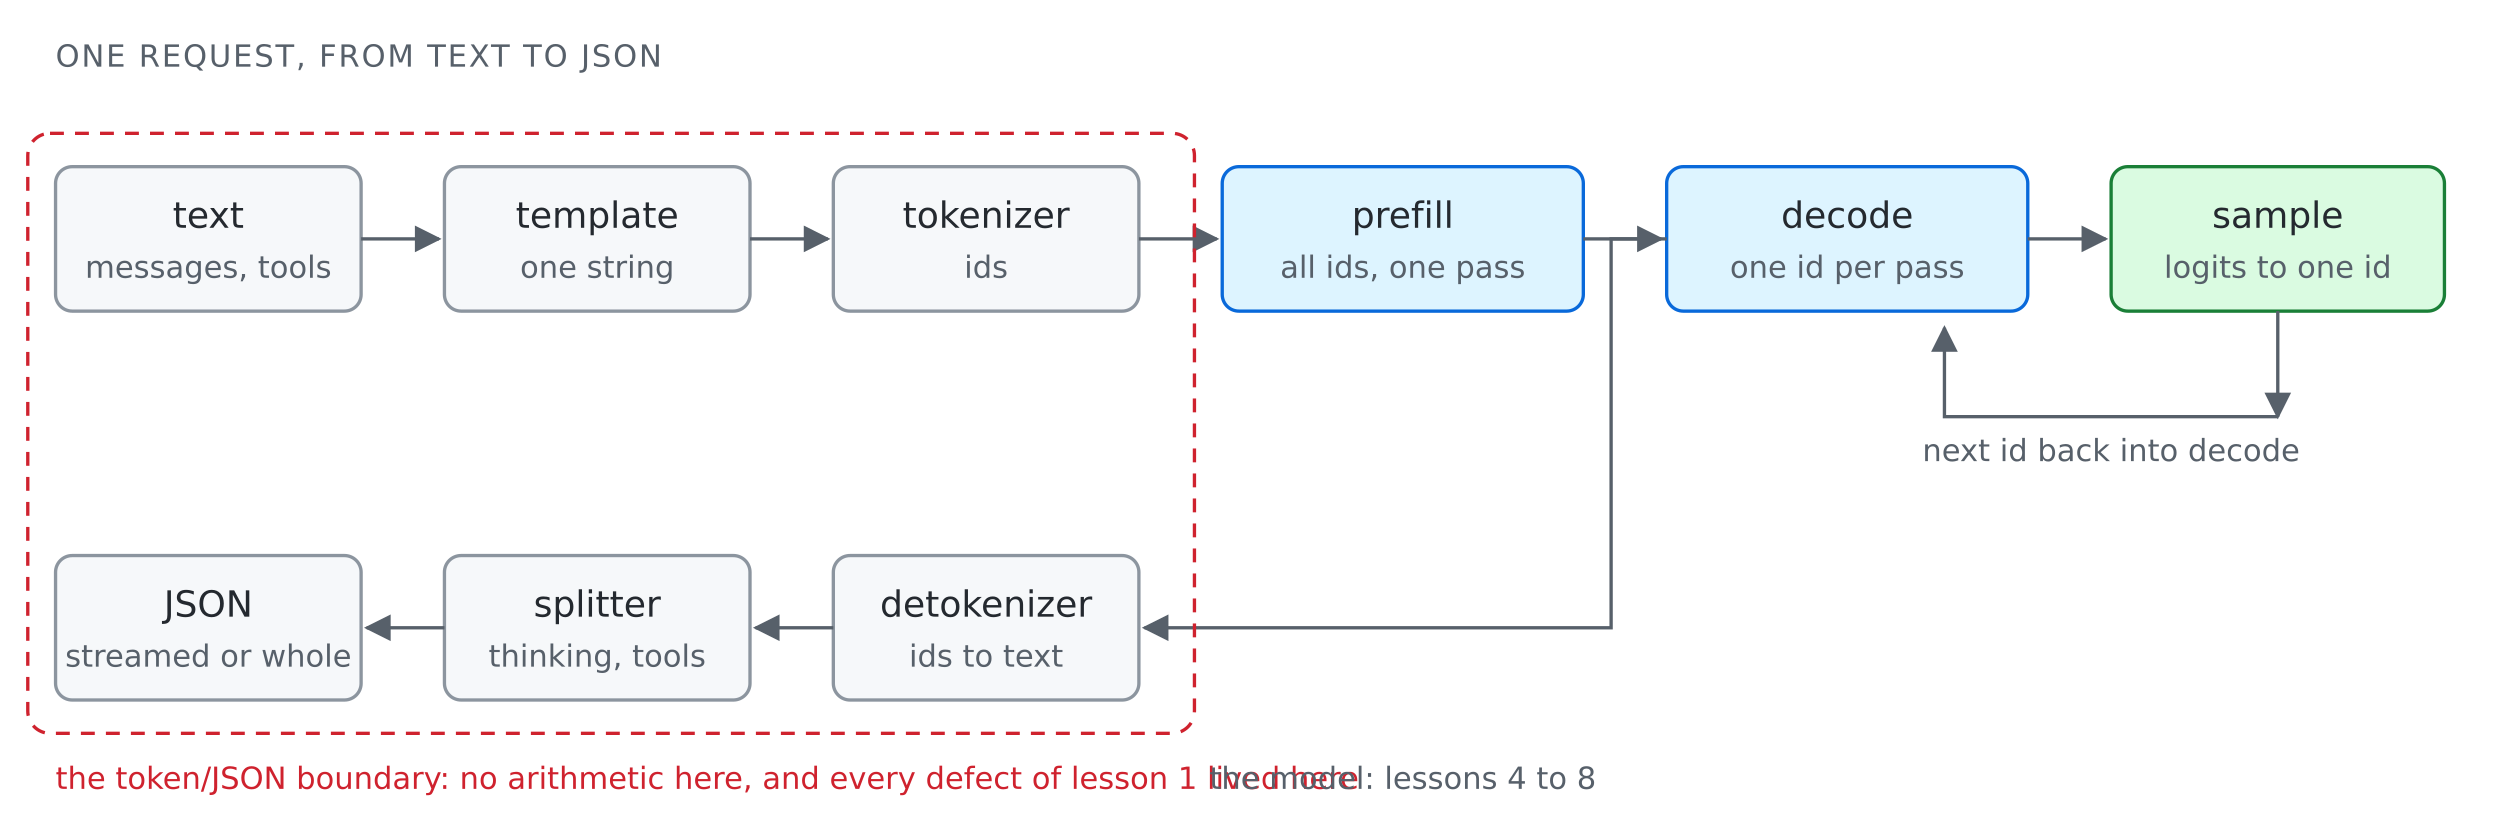
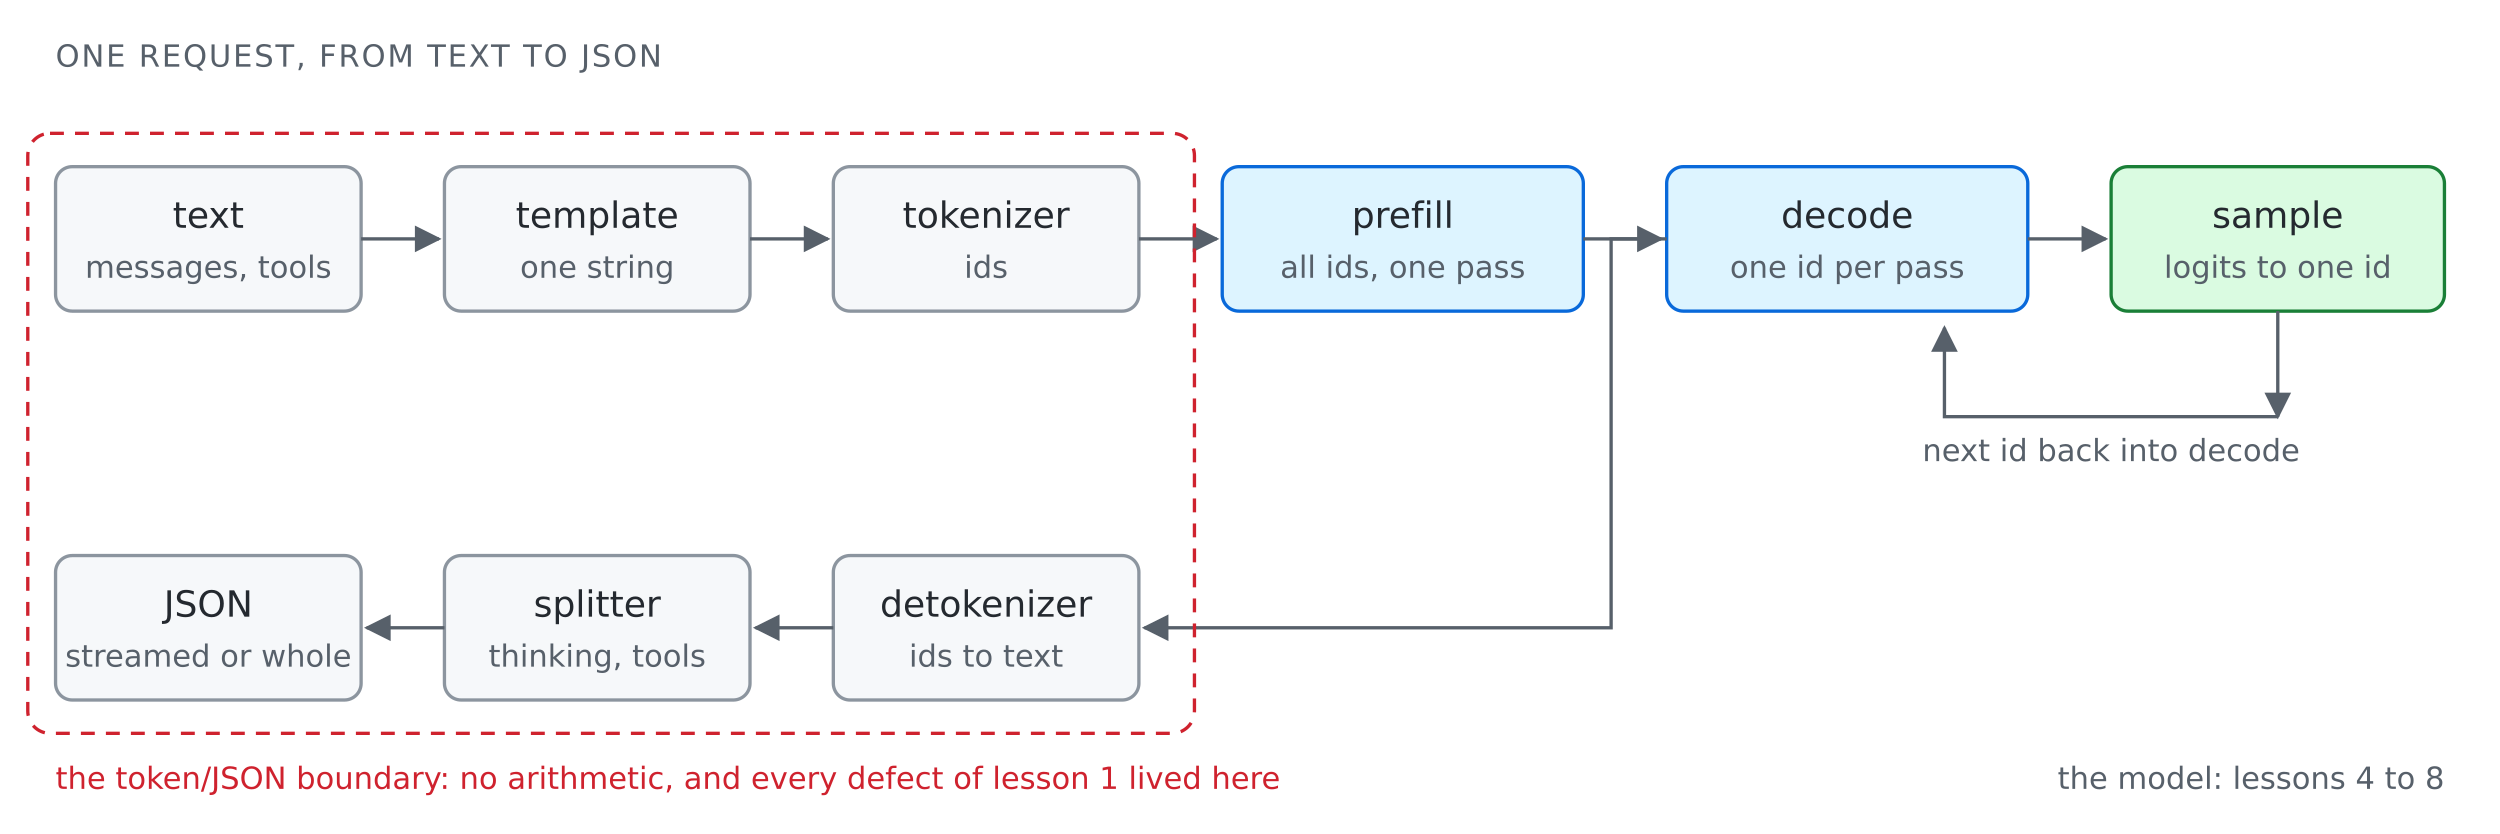
<svg xmlns="http://www.w3.org/2000/svg" width="900" height="300" viewBox="0 0 900 300" font-family="DejaVu Sans, Liberation Sans, Helvetica, Arial, sans-serif">
  <style>
.b{fill:#f6f8fa;stroke:#8c959f;stroke-width:1.2}
.c{fill:#ddf4ff;stroke:#0969da;stroke-width:1.2}
.g{fill:#dafbe1;stroke:#1a7f37;stroke-width:1.2}
.t{fill:#24292f;font-size:13px}
.s{fill:#57606a;font-size:11px}
.h{fill:#57606a;font-size:11px;letter-spacing:.06em}
.a{stroke:#57606a;stroke-width:1.2;fill:none;marker-end:url(#m)}
.d{stroke:#cf222e;stroke-width:1.2;stroke-dasharray:5 4;fill:none}
.r{fill:#cf222e;font-size:11px}
@media (prefers-color-scheme:dark){
.b{fill:#161b22;stroke:#6e7681}.c{fill:#0c2d6b;stroke:#58a6ff}.g{fill:#0f3a1f;stroke:#3fb950}
.t{fill:#e6edf3}.s,.h{fill:#8b949e}.a{stroke:#8b949e}.d{stroke:#ff7b72}.r{fill:#ff7b72}}
</style>
  <defs>
    <marker id="m" viewBox="0 0 10 10" refX="9" refY="5" markerWidth="8" markerHeight="8" orient="auto">
      <path d="M0,0 L10,5 L0,10 z" fill="#57606a" />
    </marker>
  </defs>
  <text class="h" x="20" y="24">ONE REQUEST, FROM TEXT TO JSON</text>
  <rect class="b" x="20" y="60" width="110" height="52" rx="6" />
  <text class="t" x="75" y="82" text-anchor="middle">text</text>
  <text class="s" x="75" y="100" text-anchor="middle">messages, tools</text>
  <rect class="b" x="160" y="60" width="110" height="52" rx="6" />
  <text class="t" x="215" y="82" text-anchor="middle">template</text>
  <text class="s" x="215" y="100" text-anchor="middle">one string</text>
  <rect class="b" x="300" y="60" width="110" height="52" rx="6" />
  <text class="t" x="355" y="82" text-anchor="middle">tokenizer</text>
  <text class="s" x="355" y="100" text-anchor="middle">ids</text>
  <rect class="c" x="440" y="60" width="130" height="52" rx="6" />
  <text class="t" x="505" y="82" text-anchor="middle">prefill</text>
  <text class="s" x="505" y="100" text-anchor="middle">all ids, one pass</text>
  <rect class="c" x="600" y="60" width="130" height="52" rx="6" />
  <text class="t" x="665" y="82" text-anchor="middle">decode</text>
  <text class="s" x="665" y="100" text-anchor="middle">one id per pass</text>
  <rect class="g" x="760" y="60" width="120" height="52" rx="6" />
  <text class="t" x="820" y="82" text-anchor="middle">sample</text>
  <text class="s" x="820" y="100" text-anchor="middle">logits to one id</text>
  <line class="a" x1="130" y1="86" x2="158" y2="86" />
  <line class="a" x1="270" y1="86" x2="298" y2="86" />
  <line class="a" x1="410" y1="86" x2="438" y2="86" />
  <line class="a" x1="570" y1="86" x2="598" y2="86" />
  <line class="a" x1="730" y1="86" x2="758" y2="86" />
  <line class="a" x1="820" y1="112" x2="820" y2="150" />
  <path class="a" d="M820,150 L700,150 L700,118" />
  <text class="s" x="760" y="166" text-anchor="middle">next id back into decode</text>
  <rect class="b" x="300" y="200" width="110" height="52" rx="6" />
  <text class="t" x="355" y="222" text-anchor="middle">detokenizer</text>
  <text class="s" x="355" y="240" text-anchor="middle">ids to text</text>
  <rect class="b" x="160" y="200" width="110" height="52" rx="6" />
  <text class="t" x="215" y="222" text-anchor="middle">splitter</text>
  <text class="s" x="215" y="240" text-anchor="middle">thinking, tools</text>
  <rect class="b" x="20" y="200" width="110" height="52" rx="6" />
  <text class="t" x="75" y="222" text-anchor="middle">JSON</text>
  <text class="s" x="75" y="240" text-anchor="middle">streamed or whole</text>
  <path class="a" d="M600,86 L580,86 L580,226 L412,226" />
  <line class="a" x1="300" y1="226" x2="272" y2="226" />
  <line class="a" x1="160" y1="226" x2="132" y2="226" />
  <rect class="d" x="10" y="48" width="420" height="216" rx="8" />
-   <text class="r" x="20" y="284">the token/JSON boundary: no arithmetic here, and every defect of lesson 1 lived here</text>
-   <text class="s" x="505" y="284" text-anchor="middle">the model: lessons 4 to 8</text>
+   <text class="r" x="20" y="284">the token/JSON boundary: no arithmetic, and every defect of lesson 1 lived here</text>
+   <text class="s" x="880" y="284" text-anchor="end">the model: lessons 4 to 8</text>
</svg>
